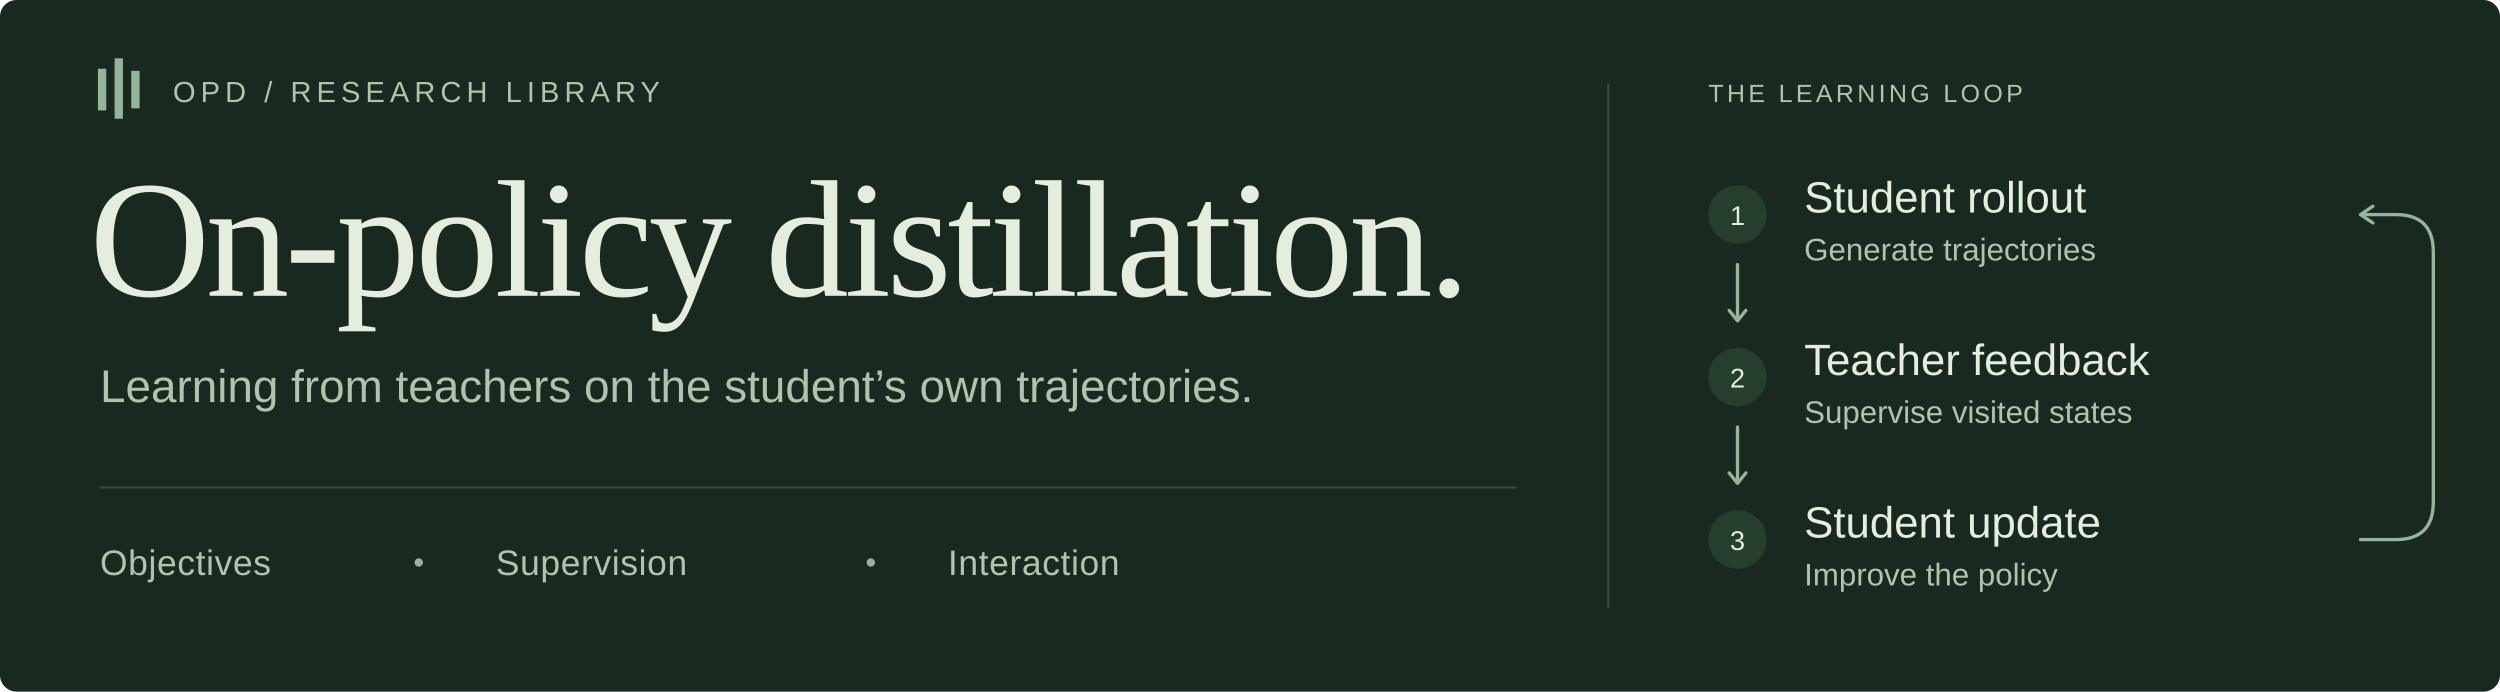
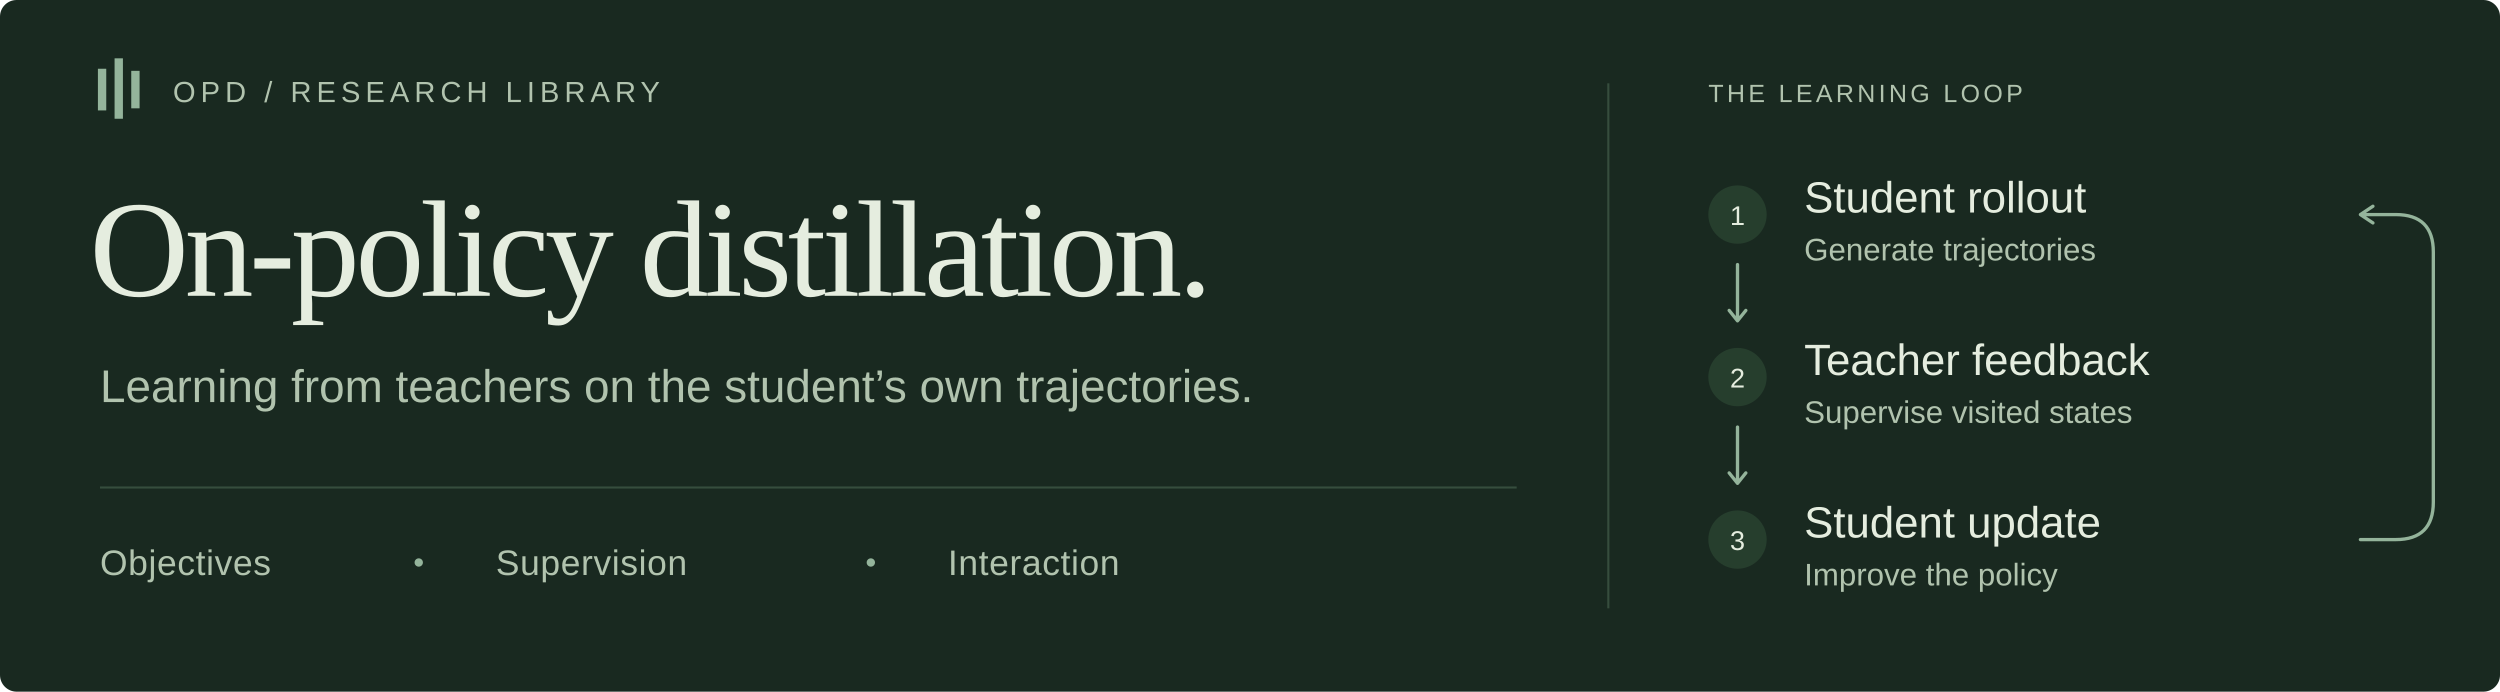
<svg xmlns="http://www.w3.org/2000/svg" width="1200" height="332" viewBox="0 0 1200 332" role="img" aria-labelledby="title desc">
  <style>
text{font-family:-apple-system,BlinkMacSystemFont,"Segoe UI",Arial,sans-serif}
.serif{font-family:Georgia,"Times New Roman",serif;letter-spacing:-2px}
.paper{fill:#192920}
.ink{fill:#e5eddf}
.muted{fill:#b1c3ae}
.line{fill:#364d3d}
.accent{fill:#94b49b}
.soft{fill:#263e2d}
.rule{fill:none;stroke:#364d3d;stroke-width:1}
.flow{fill:none;stroke:#94b49b;stroke-width:1.6;stroke-linecap:round;stroke-linejoin:round}
.mark{fill:none;stroke:#94b49b;stroke-width:4}
</style>
  <rect width="1200" height="332" rx="8" class="paper" />
  <path d="M49 33v20m8-25v29m8-23v18" class="mark" />
  <text x="83" y="49" class="muted" font-size="14" letter-spacing="2.4">OPD / RESEARCH LIBRARY</text>
-   <text x="43" y="142" class="serif ink" font-size="80">On-policy distillation.</text>
+   <text x="43" y="142" class="serif ink" font-size="66">On-policy distillation.</text>
  <text x="48" y="193" class="muted" font-size="22">Learning from teachers on the student’s own trajectories.</text>
  <path d="M48 234H728" class="rule" />
  <text x="48" y="276" class="muted" font-size="17" letter-spacing=".3">Objectives</text>
  <text x="238" y="276" class="muted" font-size="17" letter-spacing=".3">Supervision</text>
  <text x="455" y="276" class="muted" font-size="17" letter-spacing=".3">Interaction</text>
  <circle cx="201" cy="270" r="2" class="accent" />
  <circle cx="418" cy="270" r="2" class="accent" />
  <path d="M772 40V292" class="rule" />
  <text x="820" y="49" class="muted" font-size="12" letter-spacing="1.6">THE LEARNING LOOP</text>
  <circle cx="834" cy="103" r="14" class="soft" />
  <text x="834" y="108" text-anchor="middle" class="ink" font-size="13">1</text>
  <text x="866" y="102" class="ink" font-size="21">Student rollout</text>
  <text x="866" y="125" class="muted" font-size="15">Generate trajectories</text>
  <path d="M834 127v27m-4-5 4 5 4-5" class="flow" />
  <circle cx="834" cy="181" r="14" class="soft" />
  <text x="834" y="186" text-anchor="middle" class="ink" font-size="13">2</text>
  <text x="866" y="180" class="ink" font-size="21">Teacher feedback</text>
  <text x="866" y="203" class="muted" font-size="15">Supervise visited states</text>
  <path d="M834 205v27m-4-5 4 5 4-5" class="flow" />
  <circle cx="834" cy="259" r="14" class="soft" />
  <text x="834" y="264" text-anchor="middle" class="ink" font-size="13">3</text>
  <text x="866" y="258" class="ink" font-size="21">Student update</text>
  <text x="866" y="281" class="muted" font-size="15">Improve the policy</text>
  <path d="M1133 259h17q18 0 18-18V121q0-18-18-18h-17m6-4-6 4 6 4" class="flow" />
</svg>
